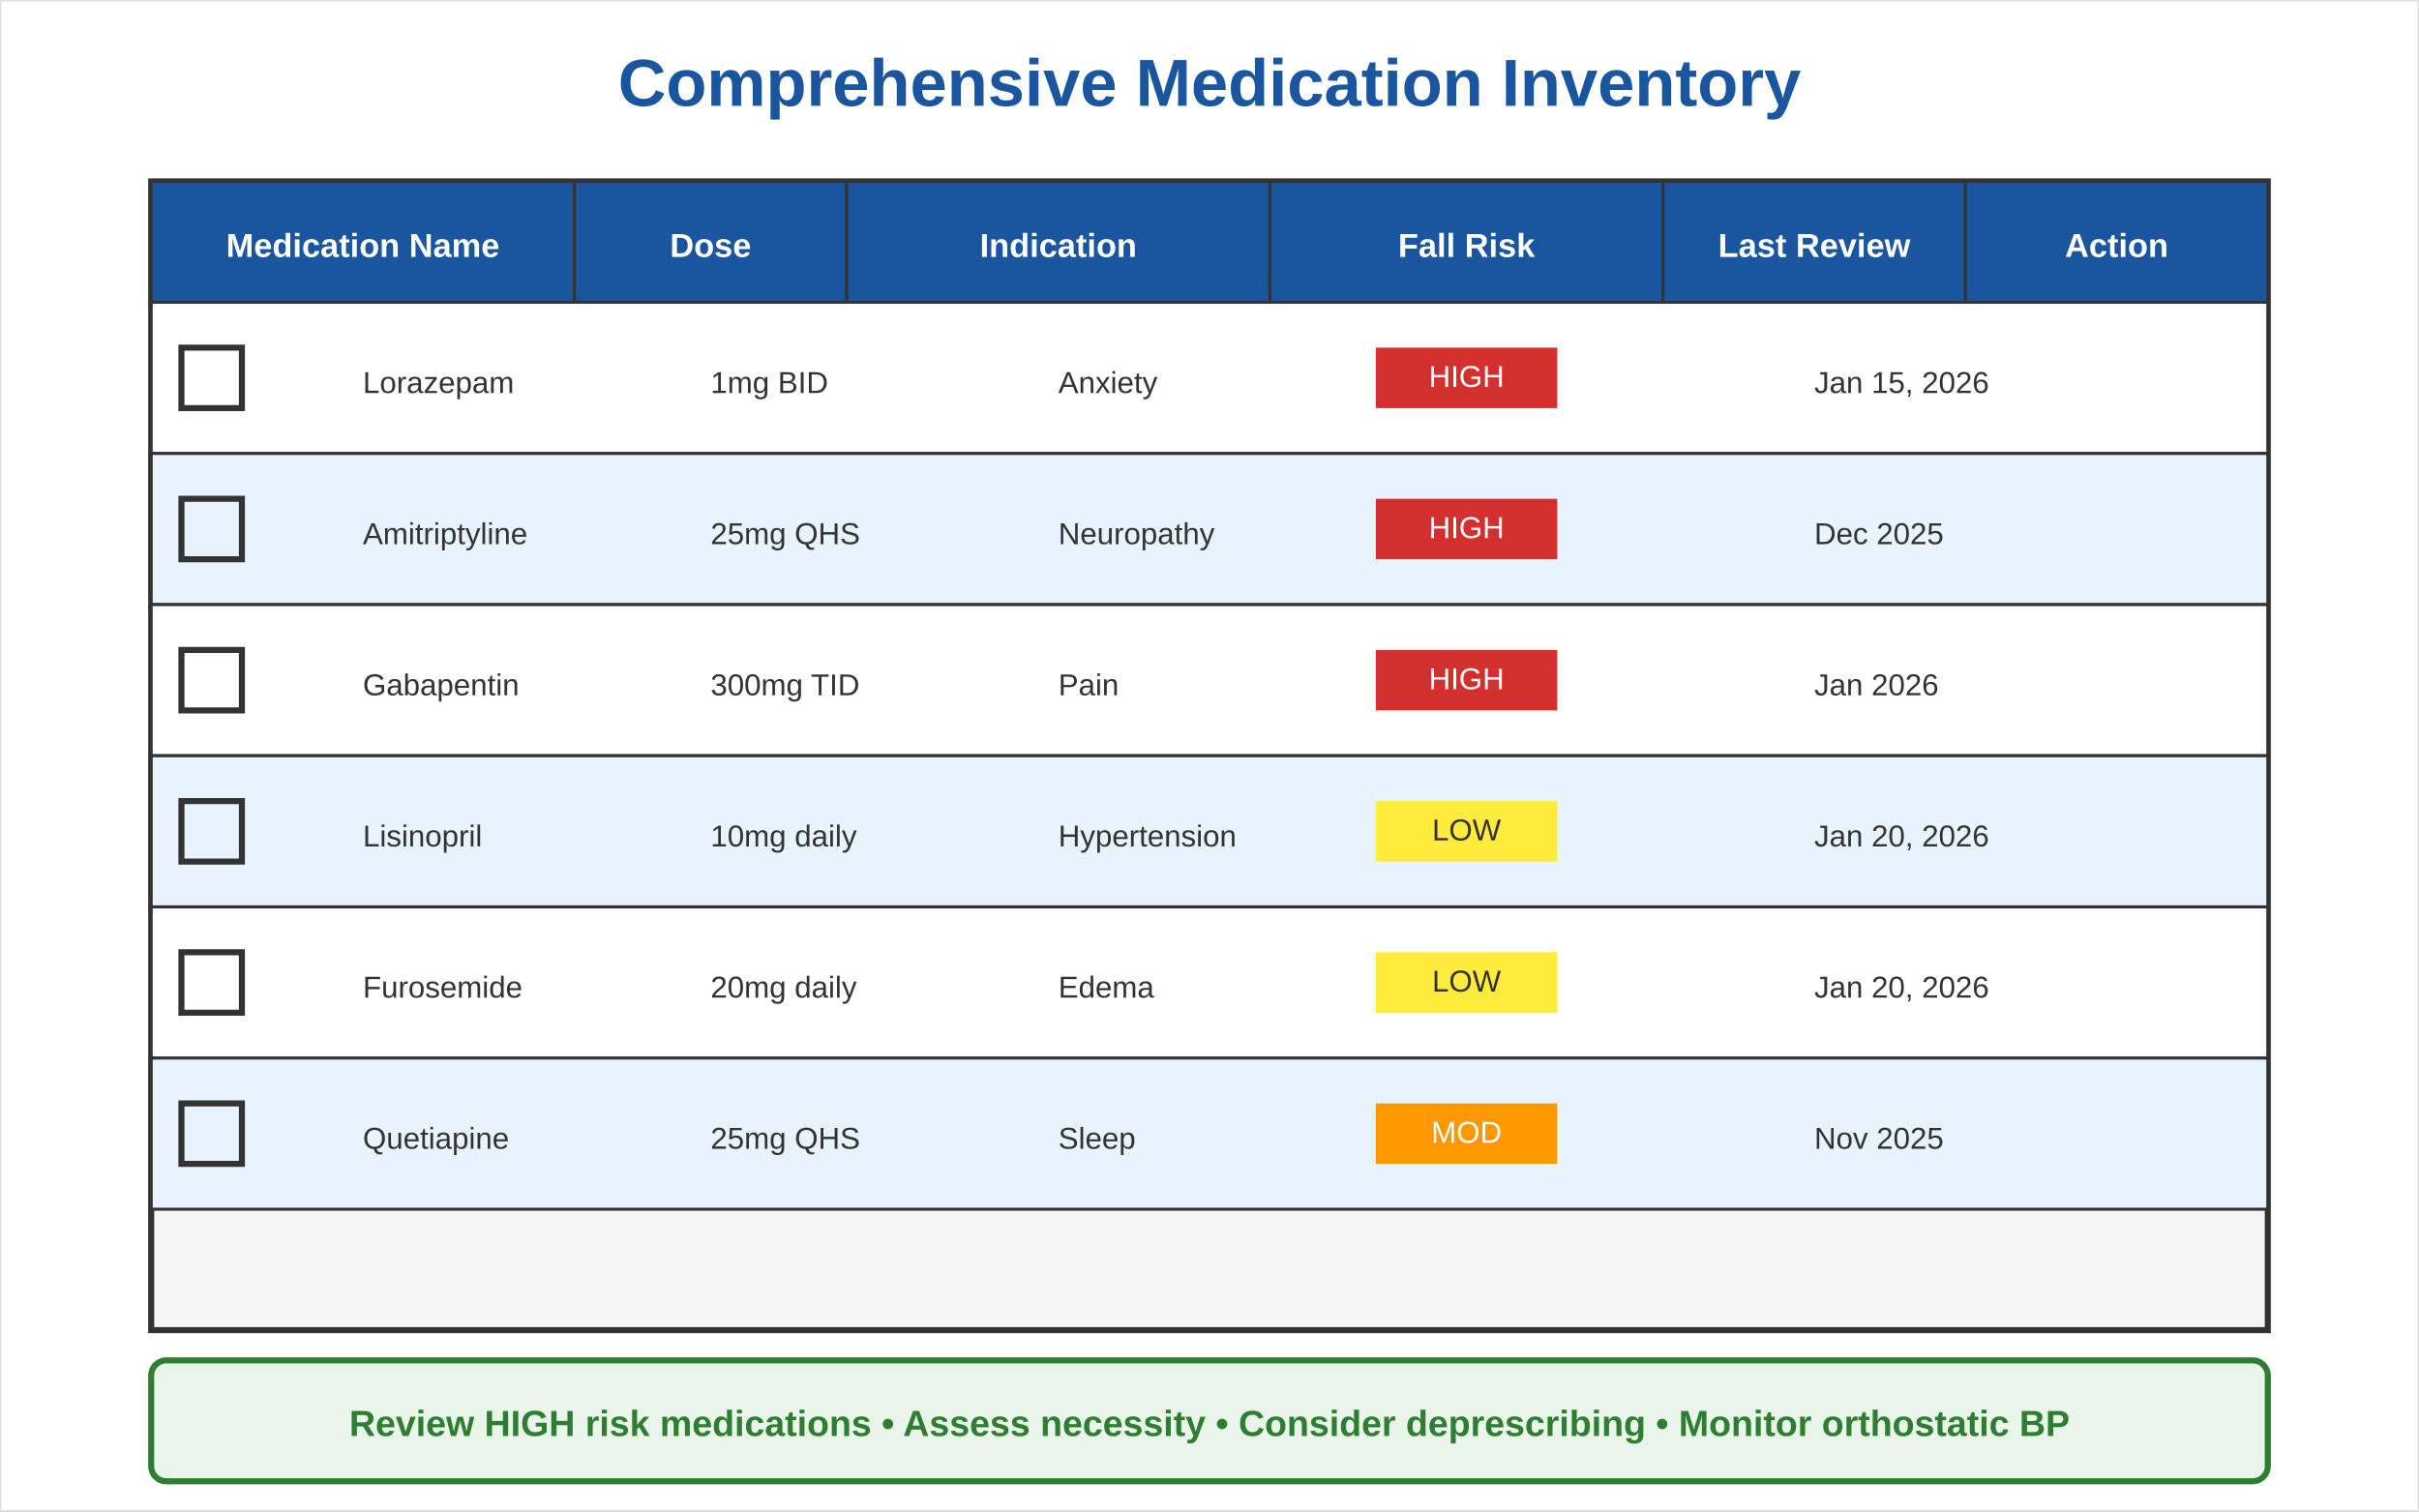
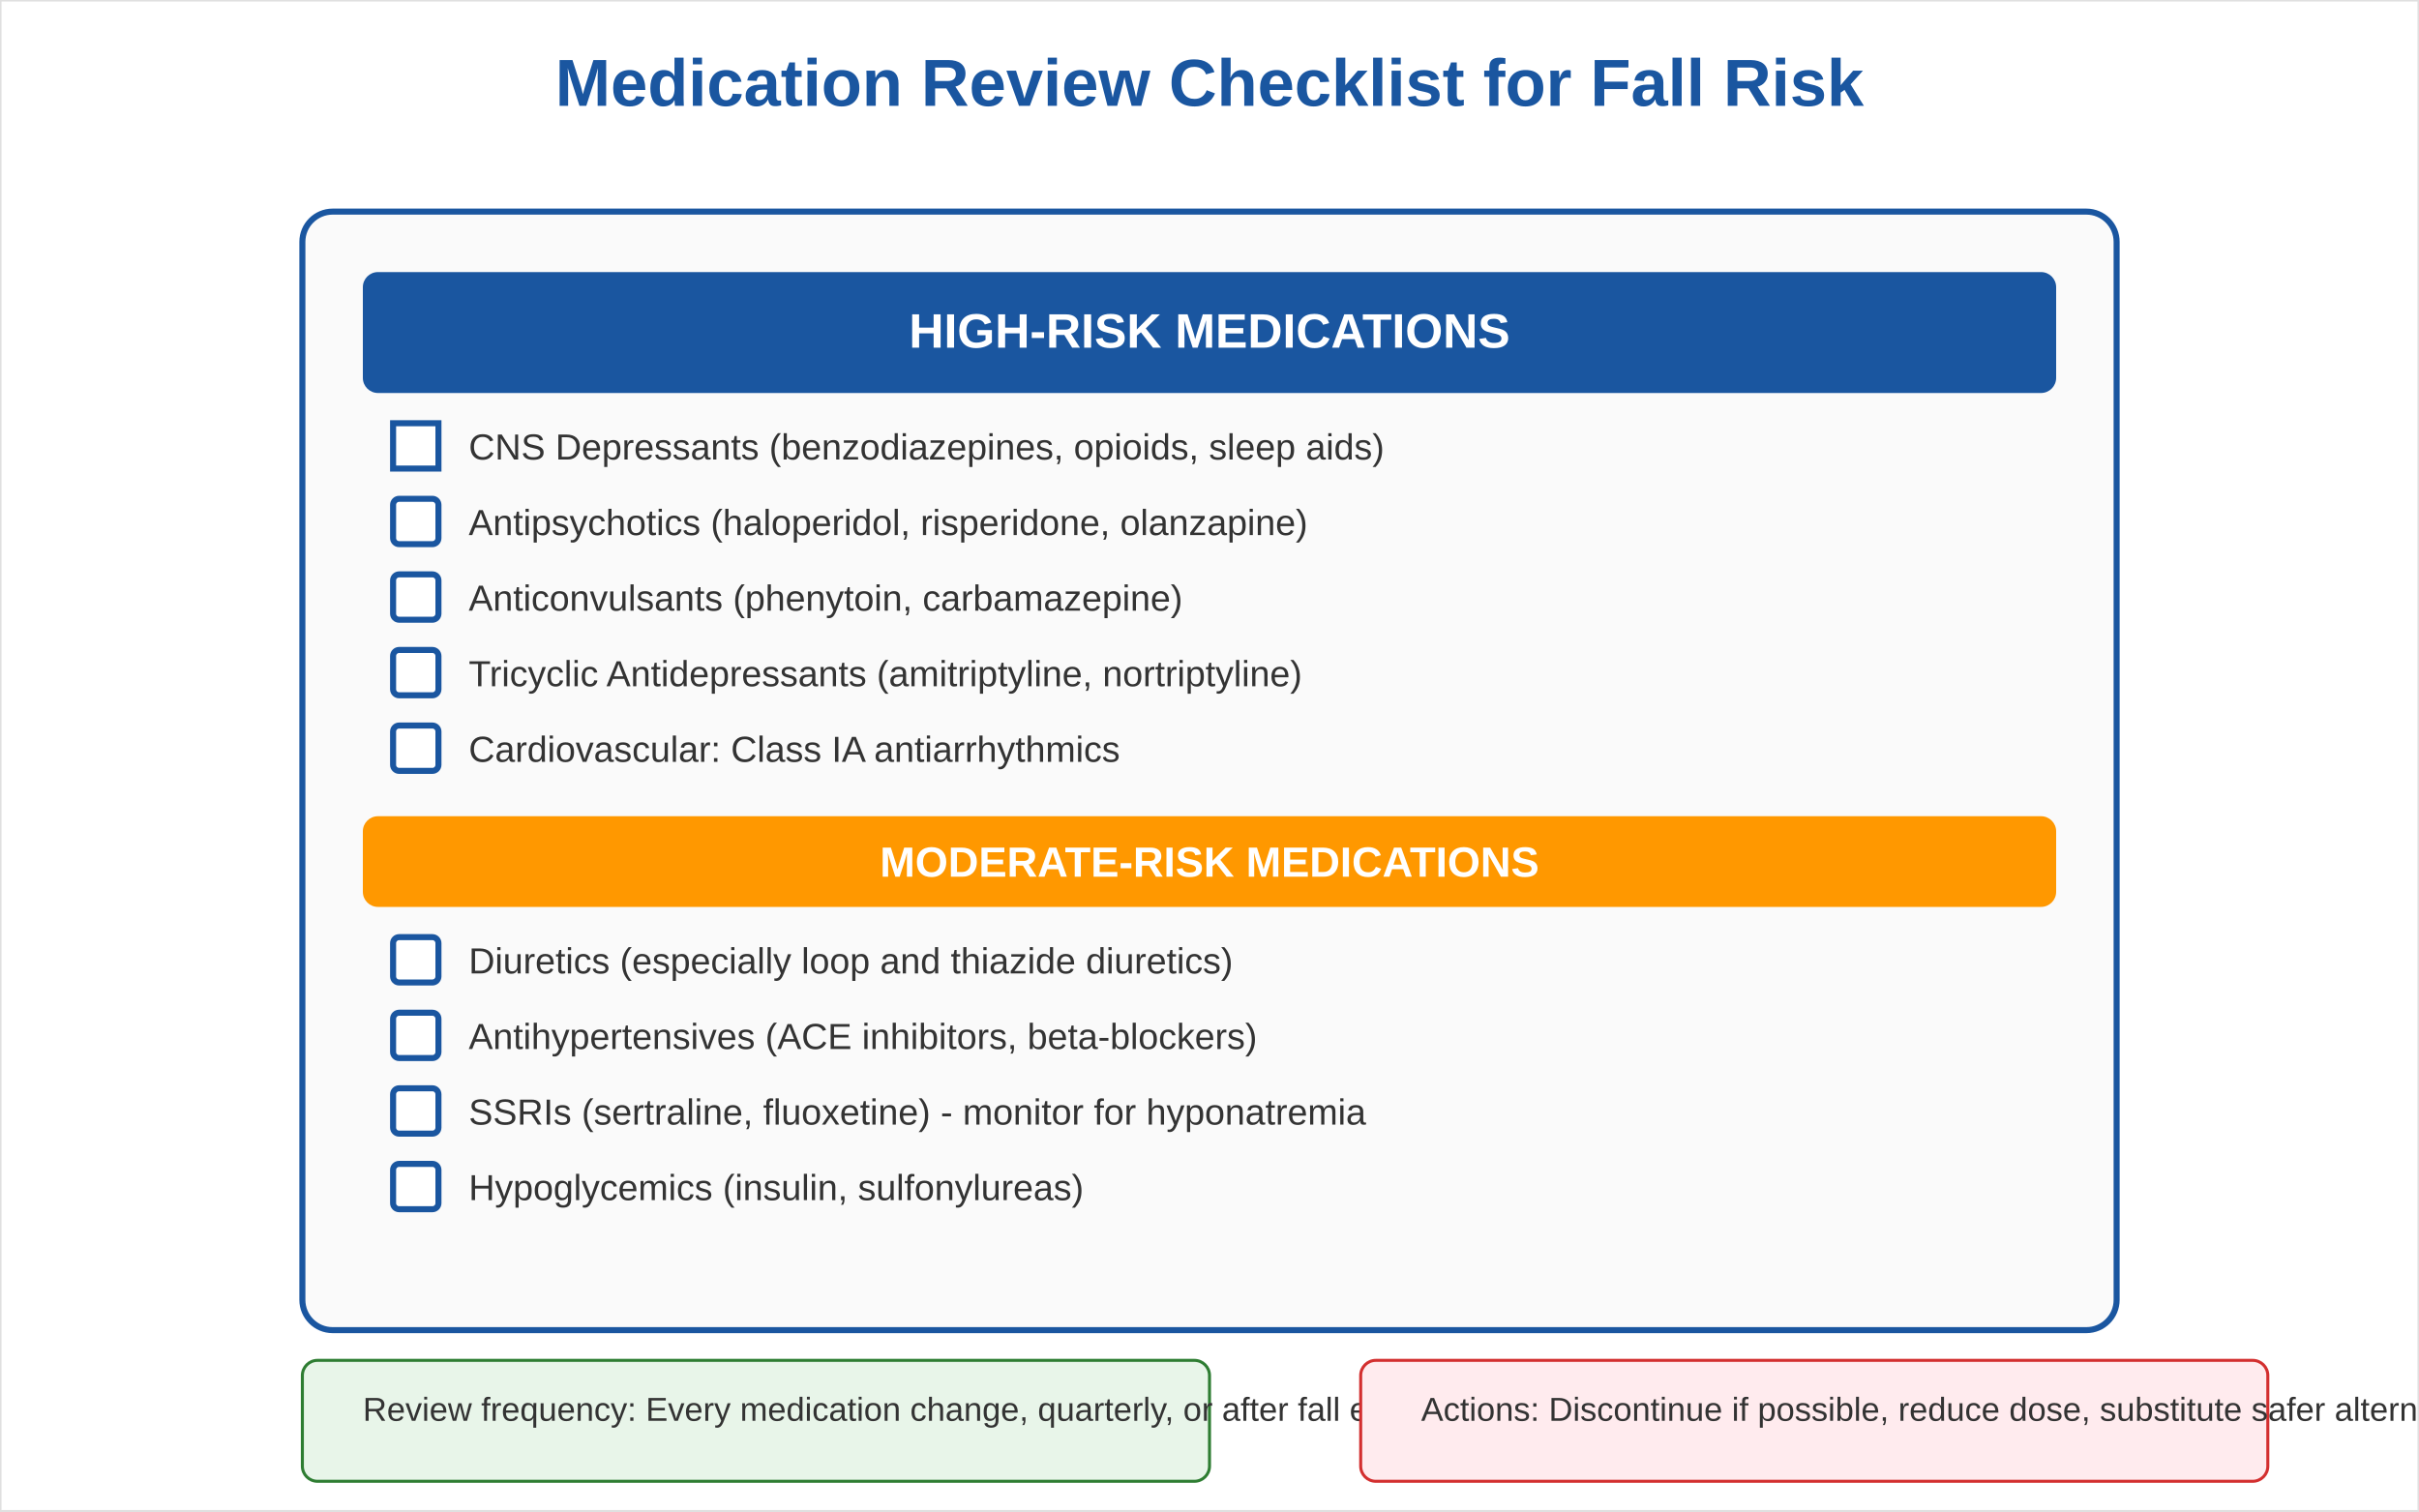
- <svg xmlns="http://www.w3.org/2000/svg" width="800" height="500">
+ <svg xmlns="http://www.w3.org/2000/svg" width="800" height="500" viewBox="0 0 800 500">
  <rect width="800" height="500" fill="white" stroke="#e0e0e0" stroke-width="1" />
-   <text x="400" y="35" font-family="Arial, sans-serif" font-size="22" font-weight="bold" fill="#1a56a0" text-anchor="middle">Comprehensive Medication Inventory</text>
-   <rect x="50" y="60" width="700" height="380" fill="#f5f5f5" stroke="#333333" stroke-width="2" />
-   <rect x="50" y="60" width="140" height="40" fill="#1a56a0" stroke="#333333" stroke-width="1" />
-   <rect x="190" y="60" width="90" height="40" fill="#1a56a0" stroke="#333333" stroke-width="1" />
-   <rect x="280" y="60" width="140" height="40" fill="#1a56a0" stroke="#333333" stroke-width="1" />
-   <rect x="420" y="60" width="130" height="40" fill="#1a56a0" stroke="#333333" stroke-width="1" />
-   <rect x="550" y="60" width="100" height="40" fill="#1a56a0" stroke="#333333" stroke-width="1" />
-   <rect x="650" y="60" width="100" height="40" fill="#1a56a0" stroke="#333333" stroke-width="1" />
-   <text x="120" y="85" font-family="Arial, sans-serif" font-size="11" fill="white" text-anchor="middle" font-weight="bold">Medication Name</text>
-   <text x="235" y="85" font-family="Arial, sans-serif" font-size="11" fill="white" text-anchor="middle" font-weight="bold">Dose</text>
-   <text x="350" y="85" font-family="Arial, sans-serif" font-size="11" fill="white" text-anchor="middle" font-weight="bold">Indication</text>
-   <text x="485" y="85" font-family="Arial, sans-serif" font-size="11" fill="white" text-anchor="middle" font-weight="bold">Fall Risk</text>
-   <text x="600" y="85" font-family="Arial, sans-serif" font-size="11" fill="white" text-anchor="middle" font-weight="bold">Last Review</text>
-   <text x="700" y="85" font-family="Arial, sans-serif" font-size="11" fill="white" text-anchor="middle" font-weight="bold">Action</text>
-   <rect x="50" y="100" width="700" height="50" fill="white" stroke="#333333" stroke-width="1" />
-   <rect x="60" y="115" width="20" height="20" fill="none" stroke="#333333" stroke-width="2" />
-   <text x="120" y="130" font-family="Arial, sans-serif" font-size="10" fill="#333333">Lorazepam</text>
-   <text x="235" y="130" font-family="Arial, sans-serif" font-size="10" fill="#333333">1mg BID</text>
-   <text x="350" y="130" font-family="Arial, sans-serif" font-size="10" fill="#333333">Anxiety</text>
-   <rect x="455" y="115" width="60" height="20" fill="#d32f2f" />
-   <text x="485" y="128" font-family="Arial, sans-serif" font-size="10" fill="white" text-anchor="middle">HIGH</text>
-   <text x="600" y="130" font-family="Arial, sans-serif" font-size="10" fill="#333333">Jan 15, 2026</text>
-   <rect x="50" y="150" width="700" height="50" fill="#e8f4fd" stroke="#333333" stroke-width="1" />
-   <rect x="60" y="165" width="20" height="20" fill="none" stroke="#333333" stroke-width="2" />
-   <text x="120" y="180" font-family="Arial, sans-serif" font-size="10" fill="#333333">Amitriptyline</text>
-   <text x="235" y="180" font-family="Arial, sans-serif" font-size="10" fill="#333333">25mg QHS</text>
-   <text x="350" y="180" font-family="Arial, sans-serif" font-size="10" fill="#333333">Neuropathy</text>
-   <rect x="455" y="165" width="60" height="20" fill="#d32f2f" />
-   <text x="485" y="178" font-family="Arial, sans-serif" font-size="10" fill="white" text-anchor="middle">HIGH</text>
-   <text x="600" y="180" font-family="Arial, sans-serif" font-size="10" fill="#333333">Dec 2025</text>
-   <rect x="50" y="200" width="700" height="50" fill="white" stroke="#333333" stroke-width="1" />
-   <rect x="60" y="215" width="20" height="20" fill="none" stroke="#333333" stroke-width="2" />
-   <text x="120" y="230" font-family="Arial, sans-serif" font-size="10" fill="#333333">Gabapentin</text>
-   <text x="235" y="230" font-family="Arial, sans-serif" font-size="10" fill="#333333">300mg TID</text>
-   <text x="350" y="230" font-family="Arial, sans-serif" font-size="10" fill="#333333">Pain</text>
-   <rect x="455" y="215" width="60" height="20" fill="#d32f2f" />
-   <text x="485" y="228" font-family="Arial, sans-serif" font-size="10" fill="white" text-anchor="middle">HIGH</text>
-   <text x="600" y="230" font-family="Arial, sans-serif" font-size="10" fill="#333333">Jan 2026</text>
-   <rect x="50" y="250" width="700" height="50" fill="#e8f4fd" stroke="#333333" stroke-width="1" />
-   <rect x="60" y="265" width="20" height="20" fill="none" stroke="#333333" stroke-width="2" />
-   <text x="120" y="280" font-family="Arial, sans-serif" font-size="10" fill="#333333">Lisinopril</text>
-   <text x="235" y="280" font-family="Arial, sans-serif" font-size="10" fill="#333333">10mg daily</text>
-   <text x="350" y="280" font-family="Arial, sans-serif" font-size="10" fill="#333333">Hypertension</text>
-   <rect x="455" y="265" width="60" height="20" fill="#ffeb3b" />
-   <text x="485" y="278" font-family="Arial, sans-serif" font-size="10" fill="#333333" text-anchor="middle">LOW</text>
-   <text x="600" y="280" font-family="Arial, sans-serif" font-size="10" fill="#333333">Jan 20, 2026</text>
-   <rect x="50" y="300" width="700" height="50" fill="white" stroke="#333333" stroke-width="1" />
-   <rect x="60" y="315" width="20" height="20" fill="none" stroke="#333333" stroke-width="2" />
-   <text x="120" y="330" font-family="Arial, sans-serif" font-size="10" fill="#333333">Furosemide</text>
-   <text x="235" y="330" font-family="Arial, sans-serif" font-size="10" fill="#333333">20mg daily</text>
-   <text x="350" y="330" font-family="Arial, sans-serif" font-size="10" fill="#333333">Edema</text>
-   <rect x="455" y="315" width="60" height="20" fill="#ffeb3b" />
-   <text x="485" y="328" font-family="Arial, sans-serif" font-size="10" fill="#333333" text-anchor="middle">LOW</text>
-   <text x="600" y="330" font-family="Arial, sans-serif" font-size="10" fill="#333333">Jan 20, 2026</text>
-   <rect x="50" y="350" width="700" height="50" fill="#e8f4fd" stroke="#333333" stroke-width="1" />
-   <rect x="60" y="365" width="20" height="20" fill="none" stroke="#333333" stroke-width="2" />
-   <text x="120" y="380" font-family="Arial, sans-serif" font-size="10" fill="#333333">Quetiapine</text>
-   <text x="235" y="380" font-family="Arial, sans-serif" font-size="10" fill="#333333">25mg QHS</text>
-   <text x="350" y="380" font-family="Arial, sans-serif" font-size="10" fill="#333333">Sleep</text>
-   <rect x="455" y="365" width="60" height="20" fill="#ff9800" />
-   <text x="485" y="378" font-family="Arial, sans-serif" font-size="10" fill="white" text-anchor="middle">MOD</text>
-   <text x="600" y="380" font-family="Arial, sans-serif" font-size="10" fill="#333333">Nov 2025</text>
-   <rect x="50" y="450" width="700" height="40" fill="#e8f5e8" stroke="#2e7d32" stroke-width="2" rx="5" />
-   <text x="400" y="475" font-family="Arial, sans-serif" font-size="12" fill="#2e7d32" text-anchor="middle" font-weight="bold">Review HIGH risk medications • Assess necessity • Consider deprescribing • Monitor orthostatic BP</text>
+   <text x="400" y="35" text-anchor="middle" font-family="Arial, sans-serif" font-size="22" font-weight="bold" fill="#1a56a0">
+     Medication Review Checklist for Fall Risk
+   </text>
+   <rect x="100" y="70" width="600" height="370" fill="#fafafa" stroke="#1a56a0" stroke-width="2" rx="10" />
+   <rect x="120" y="90" width="560" height="40" fill="#1a56a0" rx="5" />
+   <text x="400" y="115" text-anchor="middle" font-family="Arial, sans-serif" font-size="16" font-weight="bold" fill="white">HIGH-RISK MEDICATIONS</text>
+   <rect x="130" y="140" r="5" width="15" height="15" fill="white" stroke="#1a56a0" stroke-width="2" />
+   <text x="155" y="152" font-family="Arial, sans-serif" font-size="12" fill="#333">CNS Depressants (benzodiazepines, opioids, sleep aids)</text>
+   <rect x="130" y="165" width="15" height="15" fill="white" stroke="#1a56a0" stroke-width="2" rx="2" />
+   <text x="155" y="177" font-family="Arial, sans-serif" font-size="12" fill="#333">Antipsychotics (haloperidol, risperidone, olanzapine)</text>
+   <rect x="130" y="190" width="15" height="15" fill="white" stroke="#1a56a0" stroke-width="2" rx="2" />
+   <text x="155" y="202" font-family="Arial, sans-serif" font-size="12" fill="#333">Anticonvulsants (phenytoin, carbamazepine)</text>
+   <rect x="130" y="215" width="15" height="15" fill="white" stroke="#1a56a0" stroke-width="2" rx="2" />
+   <text x="155" y="227" font-family="Arial, sans-serif" font-size="12" fill="#333">Tricyclic Antidepressants (amitriptyline, nortriptyline)</text>
+   <rect x="130" y="240" width="15" height="15" fill="white" stroke="#1a56a0" stroke-width="2" rx="2" />
+   <text x="155" y="252" font-family="Arial, sans-serif" font-size="12" fill="#333">Cardiovascular: Class IA antiarrhythmics</text>
+   <rect x="120" y="270" width="560" height="30" fill="#ff9800" rx="5" />
+   <text x="400" y="290" text-anchor="middle" font-family="Arial, sans-serif" font-size="14" font-weight="bold" fill="white">MODERATE-RISK MEDICATIONS</text>
+   <rect x="130" y="310" width="15" height="15" fill="white" stroke="#1a56a0" stroke-width="2" rx="2" />
+   <text x="155" y="322" font-family="Arial, sans-serif" font-size="12" fill="#333">Diuretics (especially loop and thiazide diuretics)</text>
+   <rect x="130" y="335" width="15" height="15" fill="white" stroke="#1a56a0" stroke-width="2" rx="2" />
+   <text x="155" y="347" font-family="Arial, sans-serif" font-size="12" fill="#333">Antihypertensives (ACE inhibitors, beta-blockers)</text>
+   <rect x="130" y="360" width="15" height="15" fill="white" stroke="#1a56a0" stroke-width="2" rx="2" />
+   <text x="155" y="372" font-family="Arial, sans-serif" font-size="12" fill="#333">SSRIs (sertraline, fluoxetine) - monitor for hyponatremia</text>
+   <rect x="130" y="385" width="15" height="15" fill="white" stroke="#1a56a0" stroke-width="2" rx="2" />
+   <text x="155" y="397" font-family="Arial, sans-serif" font-size="12" fill="#333">Hypoglycemics (insulin, sulfonylureas)</text>
+   <rect x="100" y="450" width="300" height="40" fill="#e8f5e9" stroke="#2e7d32" stroke-width="1" rx="5" />
+   <text x="120" y="470" font-family="Arial, sans-serif" font-size="11" fill="#333">Review frequency: Every medication change, quarterly, or after fall event</text>
+   <rect x="450" y="450" width="300" height="40" fill="#ffebee" stroke="#d32f2f" stroke-width="1" rx="5" />
+   <text x="470" y="470" font-family="Arial, sans-serif" font-size="11" fill="#333">Actions: Discontinue if possible, reduce dose, substitute safer alternative</text>
</svg>
